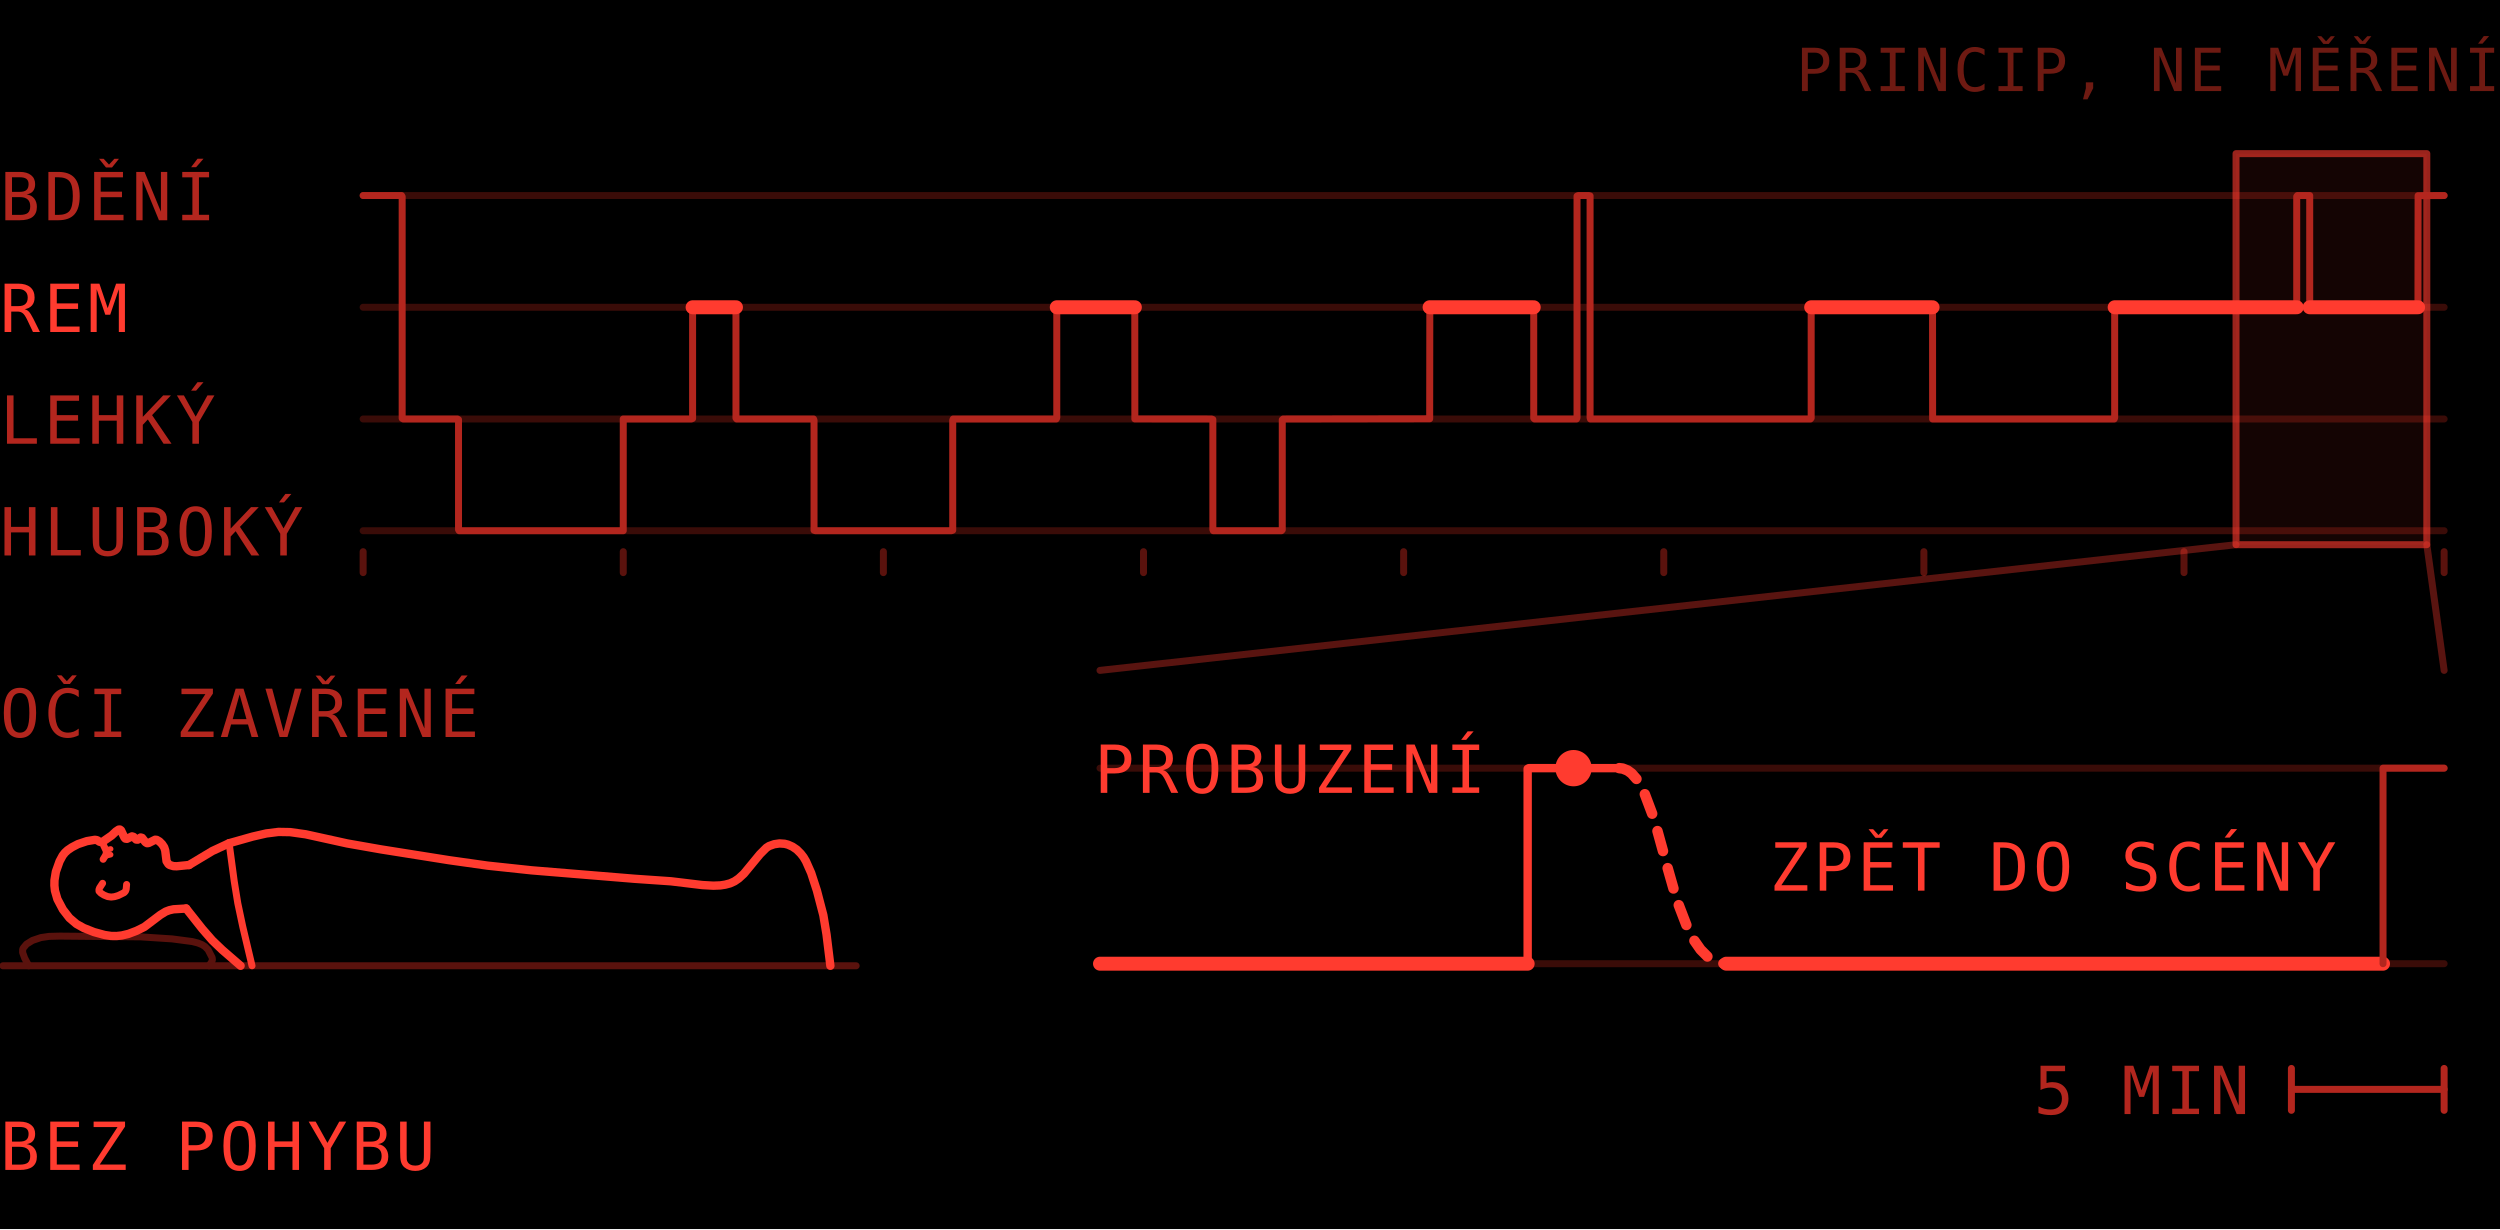
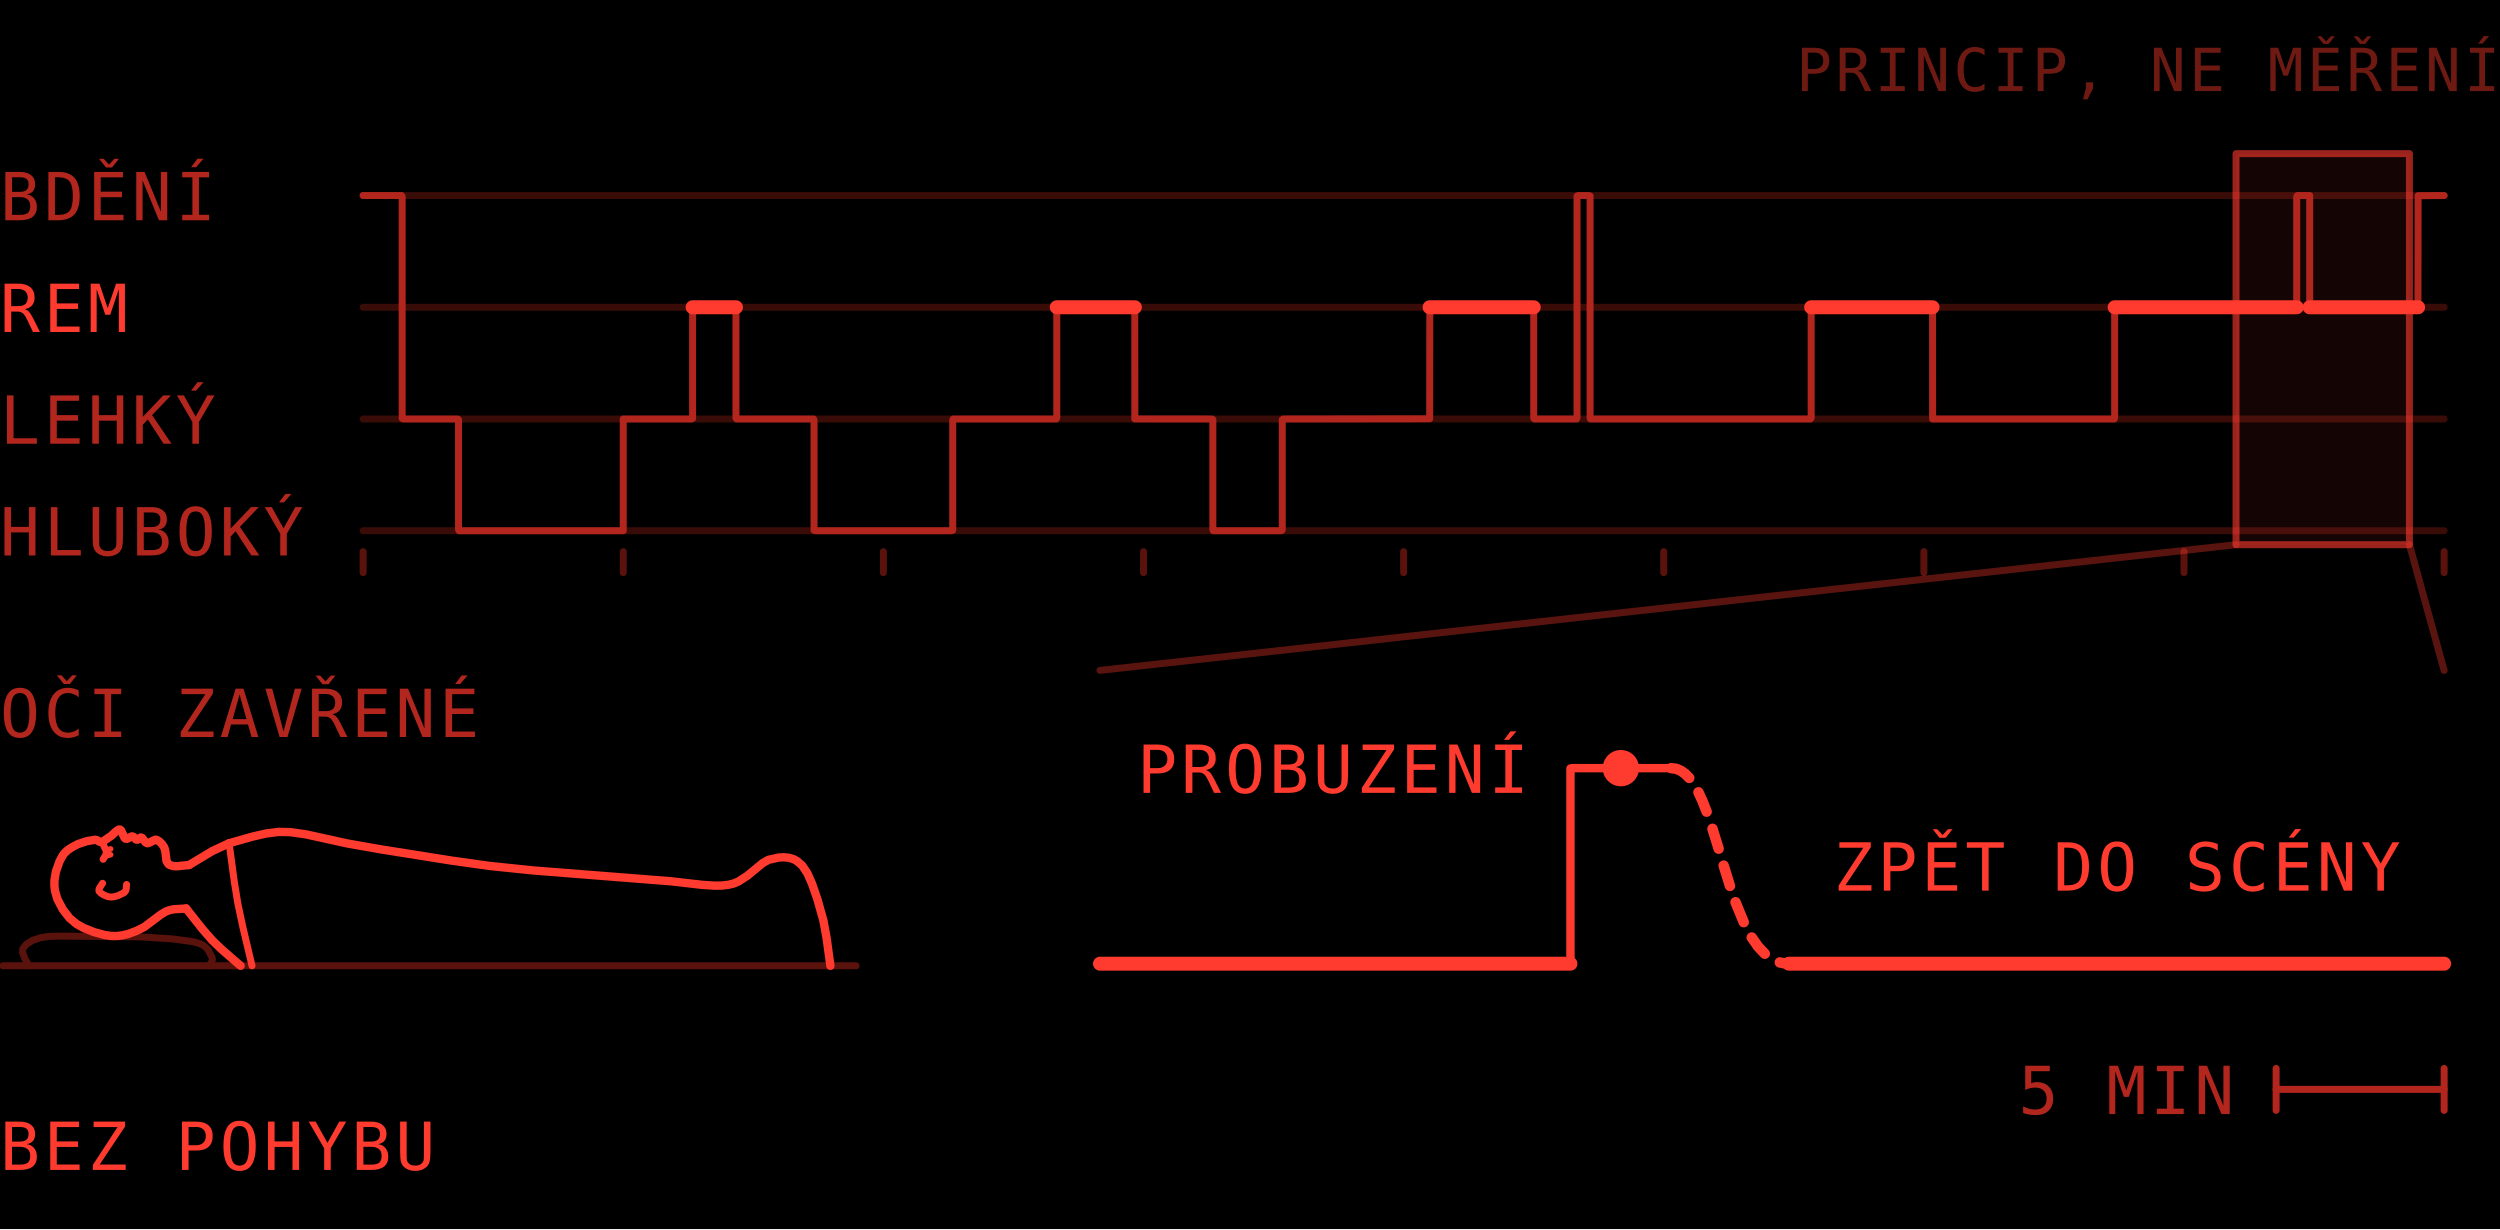
<svg xmlns="http://www.w3.org/2000/svg" width="358" height="176" viewBox="0 0 358 176" font-family="'JetBrains Mono', ui-monospace, monospace">
  <rect width="358" height="176" fill="#000000" />
  <text x="358" y="13.04" text-anchor="end" font-size="8.5" font-weight="500" letter-spacing="0.51" fill="#6E1A12">PRINCIP, NE MĚŘENÍ</text>
  <line x1="52" y1="28" x2="350" y2="28" fill="none" stroke="#3A0C08" stroke-width="1" stroke-linecap="round" stroke-linejoin="round" />
  <text x="0" y="31.54" text-anchor="start" font-size="9.5" font-weight="500" letter-spacing="0.57" fill="#B3261E">BDĚNÍ</text>
  <line x1="52" y1="44" x2="350" y2="44" fill="none" stroke="#3A0C08" stroke-width="1" stroke-linecap="round" stroke-linejoin="round" />
  <text x="0" y="47.54" text-anchor="start" font-size="9.5" font-weight="500" letter-spacing="0.57" fill="#FF3B2F">REM</text>
  <line x1="52" y1="60" x2="350" y2="60" fill="none" stroke="#3A0C08" stroke-width="1" stroke-linecap="round" stroke-linejoin="round" />
  <text x="0" y="63.54" text-anchor="start" font-size="9.5" font-weight="500" letter-spacing="0.57" fill="#B3261E">LEHKÝ</text>
  <line x1="52" y1="76" x2="350" y2="76" fill="none" stroke="#3A0C08" stroke-width="1" stroke-linecap="round" stroke-linejoin="round" />
  <text x="0" y="79.54" text-anchor="start" font-size="9.5" font-weight="500" letter-spacing="0.57" fill="#B3261E">HLUBOKÝ</text>
  <line x1="52" y1="79" x2="52" y2="82" fill="none" stroke="#5A120D" stroke-width="1" stroke-linecap="round" stroke-linejoin="round" />
  <line x1="89.25" y1="79" x2="89.25" y2="82" fill="none" stroke="#5A120D" stroke-width="1" stroke-linecap="round" stroke-linejoin="round" />
  <line x1="126.5" y1="79" x2="126.5" y2="82" fill="none" stroke="#5A120D" stroke-width="1" stroke-linecap="round" stroke-linejoin="round" />
  <line x1="163.75" y1="79" x2="163.75" y2="82" fill="none" stroke="#5A120D" stroke-width="1" stroke-linecap="round" stroke-linejoin="round" />
  <line x1="201" y1="79" x2="201" y2="82" fill="none" stroke="#5A120D" stroke-width="1" stroke-linecap="round" stroke-linejoin="round" />
  <line x1="238.25" y1="79" x2="238.25" y2="82" fill="none" stroke="#5A120D" stroke-width="1" stroke-linecap="round" stroke-linejoin="round" />
  <line x1="275.5" y1="79" x2="275.5" y2="82" fill="none" stroke="#5A120D" stroke-width="1" stroke-linecap="round" stroke-linejoin="round" />
  <line x1="312.75" y1="79" x2="312.75" y2="82" fill="none" stroke="#5A120D" stroke-width="1" stroke-linecap="round" stroke-linejoin="round" />
  <line x1="350" y1="79" x2="350" y2="82" fill="none" stroke="#5A120D" stroke-width="1" stroke-linecap="round" stroke-linejoin="round" />
-   <rect x="320.2" y="22" width="27.32" height="56" fill="#FF3B2F" fill-opacity="0.08" />
-   <rect x="320.2" y="22" width="27.32" height="56" fill="none" stroke="#FF3B2F" stroke-opacity="0.6" stroke-width="1" stroke-linecap="round" stroke-linejoin="round" />
+   <rect x="320.2" y="22" width="24.83" height="56" fill="#FF3B2F" fill-opacity="0.08" />
+   <rect x="320.2" y="22" width="24.83" height="56" fill="none" stroke="#FF3B2F" stroke-opacity="0.6" stroke-width="1" stroke-linecap="round" stroke-linejoin="round" />
  <path d="M52 28L57.5 28L57.59 28.16L57.59 59.91L57.75 60L65.5 60L65.66 60.09L65.66 75.84L65.75 76L89.25 76L89.25 60L99 60L99.18 59.93L99.18 44.18L99.25 44L105.25 44L105.39 44.11L105.39 59.86L105.5 60L116.5 60L116.57 60.18L116.57 75.93L116.75 76L136.25 76L136.43 75.93L136.43 60.18L136.5 60L151.25 60L151.33 59.83L151.33 44.08L151.5 44L162.5 44L162.51 59.99L173.5 60L173.68 60.07L173.68 75.82L173.75 76L183.5 76L183.62 75.87L183.62 60.12L183.75 60L204.73 59.97L204.75 44L219.5 44L219.63 44.13L219.63 59.88L219.75 60L225.75 60L225.83 59.83L225.83 28.08L226 28L227.5 28L227.7 28.05L227.7 59.8L227.75 60L259.25 60L259.36 59.86L259.36 44.11L259.5 44L276.74 44.01L276.75 60L302.75 60L302.82 59.82L302.82 44.07L303 44L328.75 44L328.89 43.89L328.89 28.14L329 28L330.75 28L330.75 44L346.25 44L346.27 28.02L350 28" fill="none" stroke="#B3261E" stroke-width="1" stroke-linecap="round" stroke-linejoin="round" />
  <line x1="99.18" y1="44" x2="105.39" y2="44" fill="none" stroke="#FF3B2F" stroke-width="2" stroke-linecap="round" stroke-linejoin="round" />
  <line x1="151.33" y1="44" x2="162.51" y2="44" fill="none" stroke="#FF3B2F" stroke-width="2" stroke-linecap="round" stroke-linejoin="round" />
  <line x1="204.72" y1="44" x2="219.63" y2="44" fill="none" stroke="#FF3B2F" stroke-width="2" stroke-linecap="round" stroke-linejoin="round" />
  <line x1="259.36" y1="44" x2="276.74" y2="44" fill="none" stroke="#FF3B2F" stroke-width="2" stroke-linecap="round" stroke-linejoin="round" />
  <line x1="302.82" y1="44" x2="328.89" y2="44" fill="none" stroke="#FF3B2F" stroke-width="2" stroke-linecap="round" stroke-linejoin="round" />
  <line x1="330.75" y1="44" x2="346.27" y2="44" fill="none" stroke="#FF3B2F" stroke-width="2" stroke-linecap="round" stroke-linejoin="round" />
  <line x1="320.2" y1="78" x2="157.52" y2="96" fill="none" stroke="#FF3B2F" stroke-opacity="0.35" stroke-width="1" stroke-linecap="round" stroke-linejoin="round" />
-   <line x1="347.52" y1="78" x2="350" y2="96" fill="none" stroke="#FF3B2F" stroke-opacity="0.35" stroke-width="1" stroke-linecap="round" stroke-linejoin="round" />
-   <line x1="157.52" y1="110" x2="350" y2="110" fill="none" stroke="#3A0C08" stroke-width="1" stroke-linecap="round" stroke-linejoin="round" />
-   <line x1="157.52" y1="138" x2="350" y2="138" fill="none" stroke="#3A0C08" stroke-width="1" stroke-linecap="round" stroke-linejoin="round" />
-   <line x1="157.52" y1="138" x2="218.76" y2="138" fill="none" stroke="#FF3B2F" stroke-width="2" stroke-linecap="round" stroke-linejoin="round" />
-   <path d="M218.76 138L218.76 110.09L218.93 110L231.89 110" fill="none" stroke="#FF3B2F" stroke-width="1.2" stroke-linecap="round" stroke-linejoin="round" />
-   <path d="M231.89 110L232.38 110.06L233.08 110.34L233.65 110.76L234.34 111.54" fill="none" stroke="#FF3B2F" stroke-width="1.5" stroke-linecap="round" stroke-linejoin="round" />
-   <path d="M235.54 113.73L236.59 116.52" fill="none" stroke="#FF3B2F" stroke-width="1.5" stroke-linecap="round" stroke-linejoin="round" />
-   <path d="M237.35 119.01L238.14 121.87" fill="none" stroke="#FF3B2F" stroke-width="1.5" stroke-linecap="round" stroke-linejoin="round" />
-   <path d="M238.81 124.32L239.64 127.23" fill="none" stroke="#FF3B2F" stroke-width="1.5" stroke-linecap="round" stroke-linejoin="round" />
-   <path d="M240.4 129.62L241.49 132.46" fill="none" stroke="#FF3B2F" stroke-width="1.5" stroke-linecap="round" stroke-linejoin="round" />
-   <path d="M242.64 134.72L243.52 135.98L244.5 136.97" fill="none" stroke="#FF3B2F" stroke-width="1.5" stroke-linecap="round" stroke-linejoin="round" />
-   <path d="M246.79 137.98L247.2 138" fill="none" stroke="#FF3B2F" stroke-width="1.5" stroke-linecap="round" stroke-linejoin="round" />
-   <line x1="247.2" y1="138" x2="341.25" y2="138" fill="none" stroke="#FF3B2F" stroke-width="2" stroke-linecap="round" stroke-linejoin="round" />
-   <path d="M341.25 138L341.25 110L350 110" fill="none" stroke="#B3261E" stroke-width="1" stroke-linecap="round" stroke-linejoin="round" />
-   <circle cx="225.33" cy="110" r="2.6" fill="#FF3B2F" />
-   <text x="212.76" y="113.54" text-anchor="end" font-size="9.5" font-weight="500" letter-spacing="0.57" fill="#FF3B2F">PROBUZENÍ</text>
-   <text x="253.39" y="127.54" text-anchor="start" font-size="9.5" font-weight="500" letter-spacing="0.57" fill="#FF3B2F">ZPĚT DO SCÉNY</text>
-   <line x1="328.13" y1="156" x2="350" y2="156" fill="none" stroke="#B3261E" stroke-width="1" stroke-linecap="round" stroke-linejoin="round" />
-   <line x1="328.13" y1="153" x2="328.13" y2="159" fill="none" stroke="#B3261E" stroke-width="1" stroke-linecap="round" stroke-linejoin="round" />
+   <line x1="345.03" y1="78" x2="350" y2="96" fill="none" stroke="#FF3B2F" stroke-opacity="0.35" stroke-width="1" stroke-linecap="round" stroke-linejoin="round" />
+   <line x1="157.52" y1="138" x2="224.89" y2="138" fill="none" stroke="#FF3B2F" stroke-width="2" stroke-linecap="round" stroke-linejoin="round" />
+   <path d="M224.89 138L224.89 110.04L225.1 110L239.32 110" fill="none" stroke="#FF3B2F" stroke-width="1.2" stroke-linecap="round" stroke-linejoin="round" />
+   <path d="M239.32 110L240.03 110.09L240.7 110.37L241.32 110.81L241.9 111.4" fill="none" stroke="#FF3B2F" stroke-width="1.5" stroke-linecap="round" stroke-linejoin="round" />
+   <path d="M243.22 113.46L243.78 114.67L244.39 116.23" fill="none" stroke="#FF3B2F" stroke-width="1.5" stroke-linecap="round" stroke-linejoin="round" />
+   <path d="M245.23 118.69L246.11 121.53" fill="none" stroke="#FF3B2F" stroke-width="1.5" stroke-linecap="round" stroke-linejoin="round" />
+   <path d="M246.83 123.96L247.73 126.86" fill="none" stroke="#FF3B2F" stroke-width="1.5" stroke-linecap="round" stroke-linejoin="round" />
+   <path d="M248.53 129.2L249.7 132.05" fill="none" stroke="#FF3B2F" stroke-width="1.5" stroke-linecap="round" stroke-linejoin="round" />
+   <path d="M250.85 134.25L251.74 135.53L252.72 136.57" fill="none" stroke="#FF3B2F" stroke-width="1.5" stroke-linecap="round" stroke-linejoin="round" />
+   <path d="M254.87 137.82L255.5 137.95L256.17 138" fill="none" stroke="#FF3B2F" stroke-width="1.5" stroke-linecap="round" stroke-linejoin="round" />
+   <line x1="256.17" y1="138" x2="350" y2="138" fill="none" stroke="#FF3B2F" stroke-width="2" stroke-linecap="round" stroke-linejoin="round" />
+   <circle cx="232.11" cy="110" r="2.6" fill="#FF3B2F" />
+   <text x="218.89" y="113.54" text-anchor="end" font-size="9.5" font-weight="500" letter-spacing="0.57" fill="#FF3B2F">PROBUZENÍ</text>
+   <text x="262.57" y="127.54" text-anchor="start" font-size="9.5" font-weight="500" letter-spacing="0.57" fill="#FF3B2F">ZPĚT DO SCÉNY</text>
+   <line x1="325.94" y1="156" x2="350" y2="156" fill="none" stroke="#B3261E" stroke-width="1" stroke-linecap="round" stroke-linejoin="round" />
+   <line x1="325.94" y1="153" x2="325.94" y2="159" fill="none" stroke="#B3261E" stroke-width="1" stroke-linecap="round" stroke-linejoin="round" />
  <line x1="350" y1="153" x2="350" y2="159" fill="none" stroke="#B3261E" stroke-width="1" stroke-linecap="round" stroke-linejoin="round" />
-   <text x="322.13" y="159.54" text-anchor="end" font-size="9.5" font-weight="500" letter-spacing="0.57" fill="#B3261E">5 MIN</text>
+   <text x="319.94" y="159.54" text-anchor="end" font-size="9.5" font-weight="500" letter-spacing="0.57" fill="#B3261E">5 MIN</text>
  <line x1="0.42" y1="138.3" x2="122.6" y2="138.3" fill="none" stroke="#5A120D" stroke-width="1" stroke-linecap="round" stroke-linejoin="round" />
  <path d="M4.11 138.3L3.53 137.2L3.24 136.4L3.25 135.94L3.34 135.75L3.8 135.2L4.65 134.67L5.86 134.26L7.03 134.09L8.58 134.05L20.17 134.16L24.64 134.45L27.53 134.83L28.35 135.04L28.92 135.27L29.35 135.54L29.8 136L30.38 137.13L30.42 137.43L30.33 137.71L29.94 138.3" fill="none" stroke="#5A120D" stroke-width="1" stroke-linecap="round" stroke-linejoin="round" />
  <path d="M26.66 130.1L24.85 130.21L24.26 130.34L23.73 130.54L22.96 131.01L20.67 132.74L19.56 133.29L18.4 133.73L17.43 133.96L16.68 134.04L15.91 134.03L14.98 133.89L13.45 133.47L11.99 132.89L10.95 132.31L9.94 131.45L9.01 130.25L8.22 128.76L7.87 127.55L7.79 126.81L7.8 126.06L8 124.83L8.53 123.34L8.97 122.52L9.3 122.1L9.68 121.75L10.3 121.33L11.16 120.88L12.44 120.45L13.59 120.26L13.9 120.31L14.29 120.56L14.51 120.59L14.71 120.53L15.98 119.65L16.61 119.06L17 118.8L17.17 118.79L17.33 118.91L17.82 119.94L17.96 120.09L18.18 120.12L18.9 119.77L19.12 119.84L19.5 120.22L19.71 120.24L20.14 119.93L20.34 119.98L20.84 120.61L21.05 120.74L21.26 120.73L22.22 120.25L22.44 120.27L22.83 120.5L23.21 120.88L23.51 121.33L23.66 121.79L23.85 123.32L24.12 123.74L24.31 123.87L24.83 124.03L25.29 124.05L27.07 123.87" fill="none" stroke="#FF3B2F" stroke-width="1.2" stroke-linecap="round" stroke-linejoin="round" />
  <path d="M14.69 126.49L14.27 127.13L14.17 127.39L14.18 127.62L14.45 127.9L14.9 128.18L15.42 128.39L15.92 128.46L16.41 128.4L16.94 128.24L17.79 127.82L17.97 127.61L18.07 127.34L18.13 126.66" fill="none" stroke="#FF3B2F" stroke-width="1" stroke-linecap="round" stroke-linejoin="round" />
  <path d="M14.77 123.05L15.14 122.44L15.26 121.96L14.85 121.08" fill="none" stroke="#FF3B2F" stroke-width="1" stroke-linecap="round" stroke-linejoin="round" />
  <line x1="15.18" y1="122.56" x2="15.84" y2="122.39" fill="none" stroke="#FF3B2F" stroke-width="0.8" stroke-linecap="round" stroke-linejoin="round" />
  <line x1="15.18" y1="121.74" x2="15.84" y2="121.57" fill="none" stroke="#FF3B2F" stroke-width="0.8" stroke-linecap="round" stroke-linejoin="round" />
  <path d="M26.66 130.1L28.98 133.03L30.41 134.67L31.83 136.03L34.45 138.3" fill="none" stroke="#FF3B2F" stroke-width="1.2" stroke-linecap="round" stroke-linejoin="round" />
  <path d="M27.07 123.87L30.4 121.87L32.81 120.75" fill="none" stroke="#FF3B2F" stroke-width="1.2" stroke-linecap="round" stroke-linejoin="round" />
-   <path d="M32.81 120.75L36.17 119.8L38.13 119.35L39.88 119.13L41.55 119.16L43.77 119.47L49.72 120.78L54.55 121.63L64.31 123.18L69.83 123.96L76.12 124.63L90.85 125.84L96.08 126.2L100.56 126.74L102.15 126.83L103.15 126.79L103.86 126.68L104.54 126.5L105.18 126.21L105.78 125.8L106.53 125.11L108.83 122.32L109.75 121.4L110.14 121.15L110.87 120.89L111.63 120.78L112.36 120.83L112.83 120.95L113.48 121.24L114.1 121.66L114.67 122.23L115.08 122.76L115.42 123.34L116.16 125.01L116.98 127.53L117.9 131.05L118.36 133.82L118.91 138.3" fill="none" stroke="#FF3B2F" stroke-width="1.2" stroke-linecap="round" stroke-linejoin="round" />
+   <path d="M32.81 120.75L36.17 119.8L38.13 119.35L39.88 119.13L41.55 119.16L43.77 119.47L49.72 120.78L54.54 121.63L64.55 123.22L70.09 124L76.38 124.65L96.08 126.2L100.55 126.71L102.4 126.83L103.39 126.81L104.31 126.7L105.03 126.53L105.73 126.24L107 125.42L109.23 123.59L110.04 123.13L111.51 122.8L112.24 122.76L112.96 122.83L113.66 123.04L114.1 123.28L114.88 123.95L115.63 125.08L116.29 126.57L117.06 128.8L117.91 131.82L118.37 134.33L118.91 138.3" fill="none" stroke="#FF3B2F" stroke-width="1.2" stroke-linecap="round" stroke-linejoin="round" />
  <path d="M32.81 120.75L33.54 126.19L34.05 129.34L34.76 132.69L36.09 138.3" fill="none" stroke="#FF3B2F" stroke-width="1" stroke-linecap="round" stroke-linejoin="round" />
  <text x="0" y="105.54" text-anchor="start" font-size="9.5" font-weight="500" letter-spacing="0.57" fill="#B3261E">OČI ZAVŘENÉ</text>
  <text x="0" y="167.54" text-anchor="start" font-size="9.5" font-weight="500" letter-spacing="0.57" fill="#FF3B2F">BEZ POHYBU</text>
</svg>
